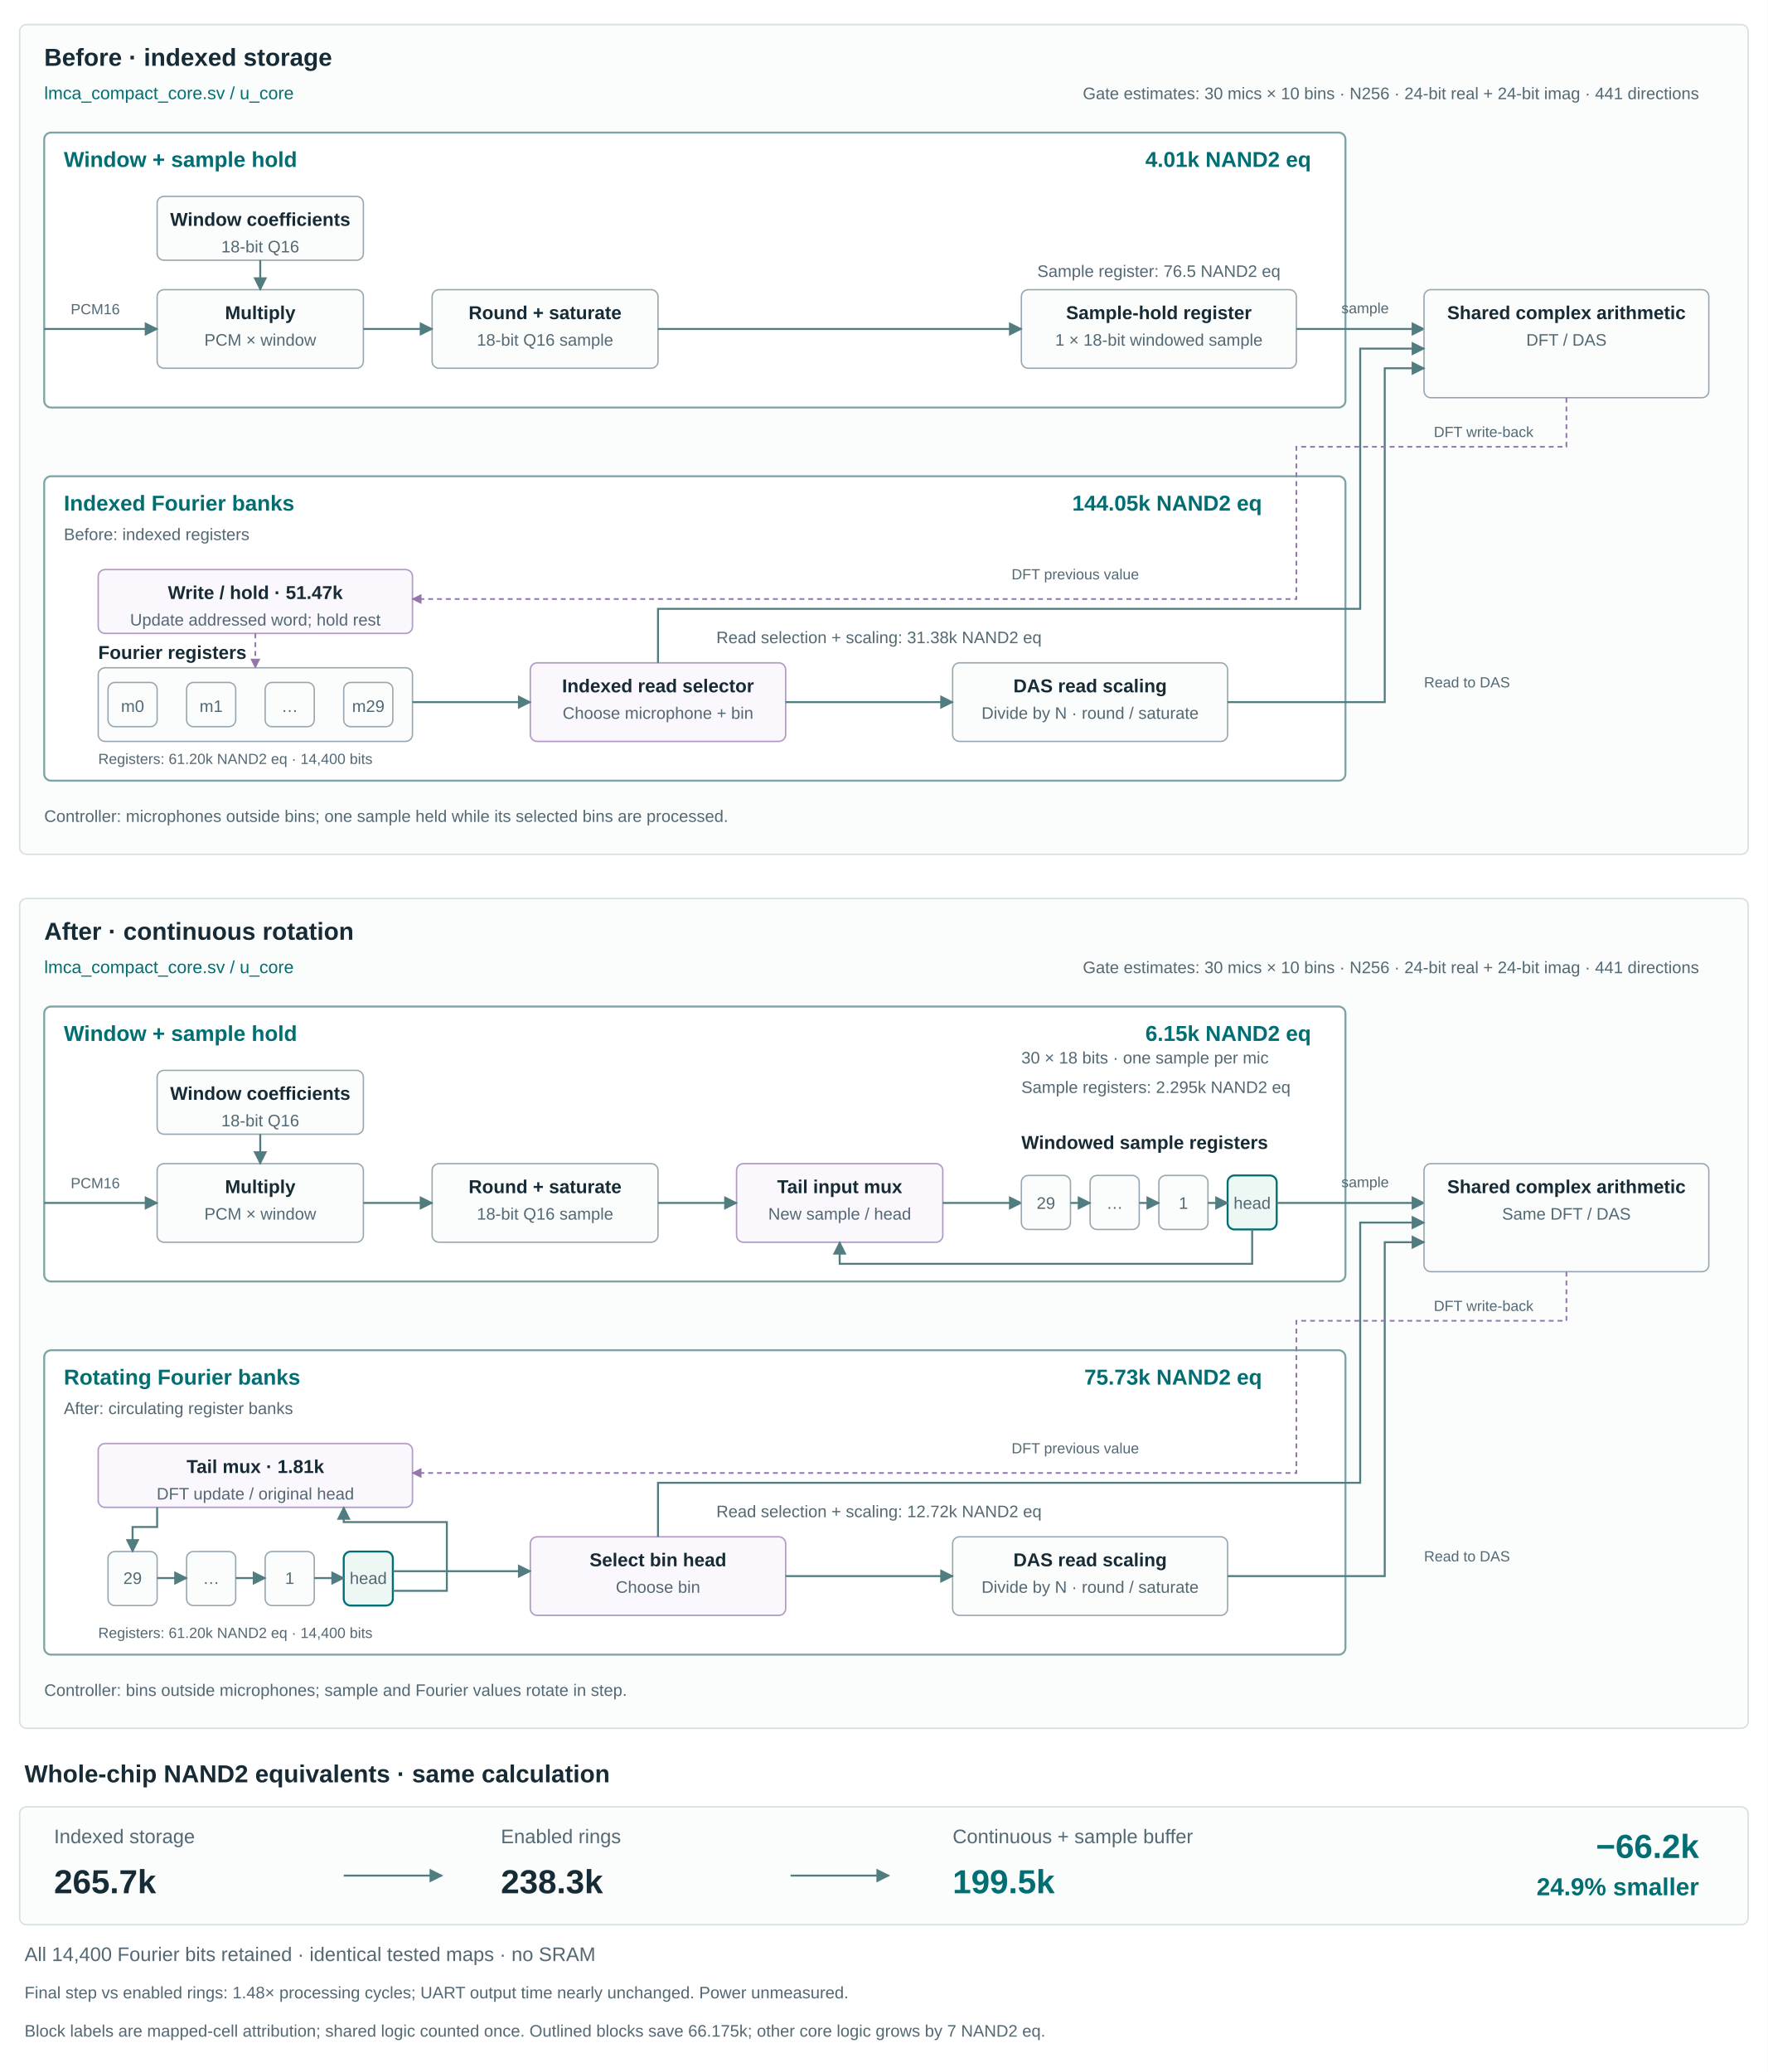
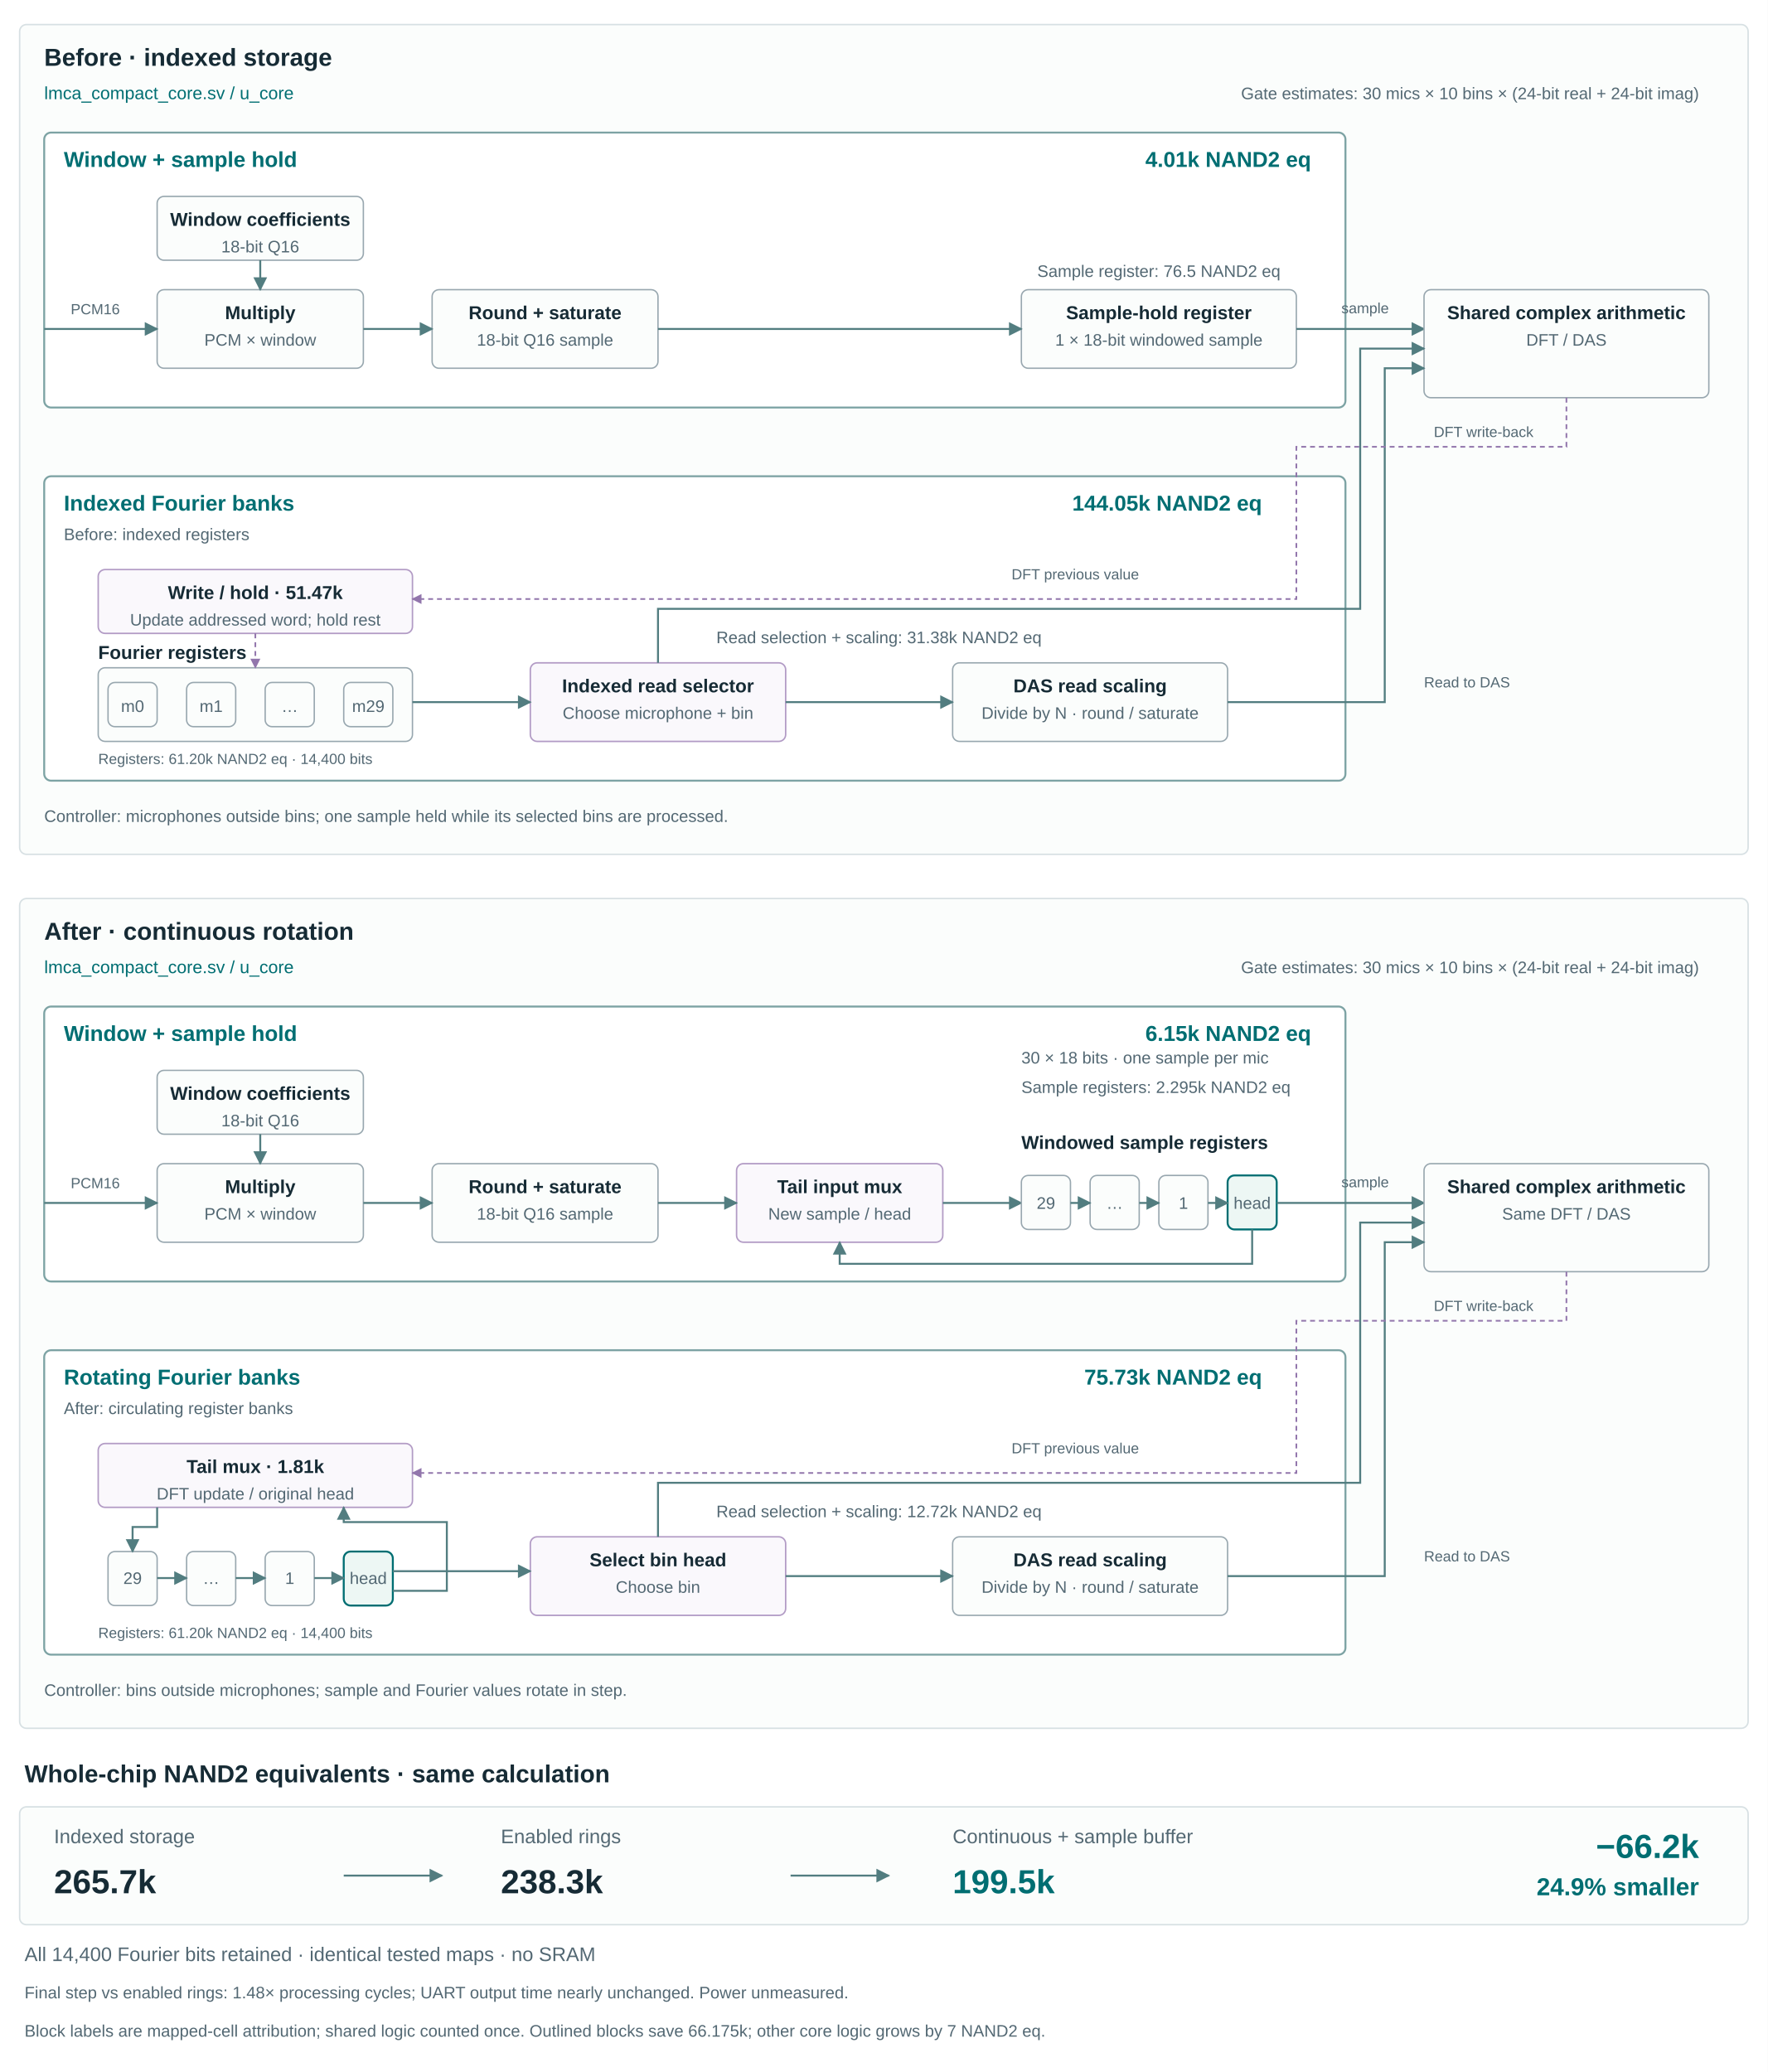
<svg xmlns="http://www.w3.org/2000/svg" width="1800" height="2110" viewBox="0 0 1800 2110" role="img" aria-labelledby="rotation-title rotation-desc">
  <defs>
    <marker id="arrow" viewBox="0 0 10 10" refX="9" refY="5" markerWidth="7" markerHeight="7" orient="auto">
      <path d="M0 0L10 5L0 10Z" fill="#527d80" />
    </marker>
    <marker id="write-arrow" viewBox="0 0 10 10" refX="9" refY="5" markerWidth="6" markerHeight="6" orient="auto">
      <path d="M0 0L10 5L0 10Z" fill="#9276ac" />
    </marker>
  </defs>
  <style>text{font-family:'Segoe UI',Arial,sans-serif;fill:#162b35}.heading{font-size:25px;font-weight:650}.group-title{font-size:22px;font-weight:650;fill:#006e72}.node{font-size:19px;font-weight:650}.small{font-size:17px;fill:#536873}.tiny{font-size:15px;fill:#536873}.muted{font-size:20px;fill:#536873}.file{font-size:18px;fill:#006e72}.panel{fill:#fbfdfc;stroke:#d7e0e3;stroke-width:1.5}.group{fill:white;stroke:#7da3a4;stroke-width:2}.box{fill:#fbfdfc;stroke:#98a7af;stroke-width:1.4}.changed{fill:#edf7f4;stroke:#006e72;stroke-width:2}.selection{fill:#faf8fc;stroke:#b29bc5;stroke-width:1.5}.flow{fill:none;stroke:#527d80;stroke-width:2;marker-end:url(#arrow)}.write{fill:none;stroke:#9276ac;stroke-width:1.7;stroke-dasharray:5 4;marker-end:url(#write-arrow)}.gate{font-size:34px;font-weight:700}.accent{fill:#006e72}</style>
  <rect width="1800" height="2110" fill="white" />
  <g transform="translate(0 0)">
    <rect x="20" y="25" width="1760" height="845" rx="7" class="panel" />
    <text x="45" y="67" class="heading">Before · indexed storage</text>
    <text x="45" y="101" class="file">lmca_compact_core.sv / u_core</text>
-     <text x="1730" y="101" class="small" text-anchor="end">Gate estimates: 30 mics × 10 bins · N256 · 24-bit real + 24-bit imag · 441 directions</text>
+     <text x="1730" y="101" class="small" text-anchor="end">Gate estimates: 30 mics × 10 bins × (24-bit real + 24-bit imag)</text>
    <rect x="45" y="135" width="1325" height="280" rx="7" class="group" />
    <text x="65" y="170" class="group-title">Window + sample hold</text>
    <text x="1335" y="170" class="group-title" text-anchor="end">4.01k NAND2 eq</text>
    <rect x="160" y="200" width="210" height="65" rx="7" class="box" />
    <text x="265.0" y="230" class="node" text-anchor="middle">Window coefficients</text>
    <text x="265.0" y="257" class="small" text-anchor="middle">18-bit Q16</text>
    <rect x="160" y="295" width="210" height="80" rx="7" class="box" />
    <text x="265.0" y="325" class="node" text-anchor="middle">Multiply</text>
    <text x="265.0" y="352" class="small" text-anchor="middle">PCM × window</text>
    <rect x="440" y="295" width="230" height="80" rx="7" class="box" />
    <text x="555.0" y="325" class="node" text-anchor="middle">Round + saturate</text>
    <text x="555.0" y="352" class="small" text-anchor="middle">18-bit Q16 sample</text>
    <path d="M265 265V295" class="flow" />
    <path d="M45 335H160" class="flow" />
    <text x="72" y="320" class="tiny">PCM16</text>
    <path d="M370 335H440" class="flow" />
    <rect x="1040" y="295" width="280" height="80" rx="7" class="box" />
    <text x="1180.0" y="325" class="node" text-anchor="middle">Sample-hold register</text>
    <text x="1180.0" y="352" class="small" text-anchor="middle">1 × 18-bit windowed sample</text>
    <path d="M670 335H1040" class="flow" />
    <path d="M1320 335H1450" class="flow" />
    <text x="1390" y="319" class="tiny" text-anchor="middle">sample</text>
    <rect x="1450" y="295" width="290" height="110" rx="7" class="box" />
    <text x="1595.0" y="325" class="node" text-anchor="middle">Shared complex arithmetic</text>
    <text x="1595.0" y="352" class="small" text-anchor="middle">DFT / DAS</text>
    <rect x="45" y="485" width="1325" height="310" rx="7" class="group" />
    <text x="65" y="520" class="group-title">Indexed Fourier banks</text>
    <text x="1285" y="520" class="group-title" text-anchor="end">144.05k NAND2 eq</text>
    <text x="65" y="550" class="small">Before: indexed registers</text>
    <rect x="100" y="580" width="320" height="65" rx="7" class="selection" />
    <text x="260.0" y="610" class="node" text-anchor="middle">Write / hold · 51.47k</text>
    <text x="260.0" y="637" class="small" text-anchor="middle">Update addressed word; hold rest</text>
    <rect x="540" y="675" width="260" height="80" rx="7" class="selection" />
    <text x="670.0" y="705" class="node" text-anchor="middle">Indexed read selector</text>
    <text x="670.0" y="732" class="small" text-anchor="middle">Choose microphone + bin</text>
    <rect x="970" y="675" width="280" height="80" rx="7" class="box" />
    <text x="1110.0" y="705" class="node" text-anchor="middle">DAS read scaling</text>
    <text x="1110.0" y="732" class="small" text-anchor="middle">Divide by N · round / saturate</text>
    <rect x="100" y="680" width="320" height="75" rx="7" class="box" />
    <text x="100" y="671" class="node">Fourier registers</text>
    <rect x="110" y="695" width="50" height="45" rx="7" class="box" />
    <text x="135" y="725" class="small" text-anchor="middle">m0</text>
    <rect x="190" y="695" width="50" height="45" rx="7" class="box" />
    <text x="215" y="725" class="small" text-anchor="middle">m1</text>
    <rect x="270" y="695" width="50" height="45" rx="7" class="box" />
    <text x="295" y="725" class="small" text-anchor="middle">…</text>
    <rect x="350" y="695" width="50" height="45" rx="7" class="box" />
    <text x="375" y="725" class="small" text-anchor="middle">m29</text>
    <path d="M260 645V680" class="write" />
    <path d="M420 715H540" class="flow" />
    <text x="100" y="778" class="tiny">Registers: 61.20k NAND2 eq · 14,400 bits</text>
    <path d="M800 715H970" class="flow" />
    <path d="M1250 715H1410V375H1450" class="flow" />
    <path d="M670 675V620H1385V355H1450" class="flow" />
    <text x="1030" y="590" class="tiny">DFT previous value</text>
    <path d="M1595 405V455H1320V610H420" class="write" />
    <text x="1460" y="445" class="tiny">DFT write-back</text>
    <text x="1450" y="700" class="tiny">Read to DAS</text>
    <text x="45" y="837" class="small">Controller: microphones outside bins; one sample held while its selected bins are processed.</text>
    <text x="895" y="655" class="small" text-anchor="middle">Read selection + scaling: 31.38k NAND2 eq</text>
    <text x="1180" y="282" class="small" text-anchor="middle">Sample register: 76.5 NAND2 eq</text>
  </g>
  <g transform="translate(0 890)">
    <rect x="20" y="25" width="1760" height="845" rx="7" class="panel" />
    <text x="45" y="67" class="heading">After · continuous rotation</text>
    <text x="45" y="101" class="file">lmca_compact_core.sv / u_core</text>
-     <text x="1730" y="101" class="small" text-anchor="end">Gate estimates: 30 mics × 10 bins · N256 · 24-bit real + 24-bit imag · 441 directions</text>
+     <text x="1730" y="101" class="small" text-anchor="end">Gate estimates: 30 mics × 10 bins × (24-bit real + 24-bit imag)</text>
    <rect x="45" y="135" width="1325" height="280" rx="7" class="group" />
    <text x="65" y="170" class="group-title">Window + sample hold</text>
    <text x="1335" y="170" class="group-title" text-anchor="end">6.15k NAND2 eq</text>
    <rect x="160" y="200" width="210" height="65" rx="7" class="box" />
    <text x="265.0" y="230" class="node" text-anchor="middle">Window coefficients</text>
    <text x="265.0" y="257" class="small" text-anchor="middle">18-bit Q16</text>
    <rect x="160" y="295" width="210" height="80" rx="7" class="box" />
    <text x="265.0" y="325" class="node" text-anchor="middle">Multiply</text>
    <text x="265.0" y="352" class="small" text-anchor="middle">PCM × window</text>
    <rect x="440" y="295" width="230" height="80" rx="7" class="box" />
    <text x="555.0" y="325" class="node" text-anchor="middle">Round + saturate</text>
    <text x="555.0" y="352" class="small" text-anchor="middle">18-bit Q16 sample</text>
    <path d="M265 265V295" class="flow" />
    <path d="M45 335H160" class="flow" />
    <text x="72" y="320" class="tiny">PCM16</text>
    <path d="M370 335H440" class="flow" />
    <rect x="750" y="295" width="210" height="80" rx="7" class="selection" />
    <text x="855.0" y="325" class="node" text-anchor="middle">Tail input mux</text>
    <text x="855.0" y="352" class="small" text-anchor="middle">New sample / head</text>
    <path d="M670 335H750" class="flow" />
    <path d="M960 335H1040" class="flow" />
    <text x="1040" y="280" class="node">Windowed sample registers</text>
    <rect x="1040" y="307" width="50" height="55" rx="7" class="box" />
    <text x="1065" y="341" class="small" text-anchor="middle">29</text>
    <rect x="1110" y="307" width="50" height="55" rx="7" class="box" />
    <text x="1135" y="341" class="small" text-anchor="middle">…</text>
    <rect x="1180" y="307" width="50" height="55" rx="7" class="box" />
    <text x="1205" y="341" class="small" text-anchor="middle">1</text>
    <rect x="1250" y="307" width="50" height="55" rx="7" class="changed" />
    <text x="1275" y="341" class="small" text-anchor="middle">head</text>
    <path d="M1090 335H1110" class="flow" />
    <path d="M1160 335H1180" class="flow" />
    <path d="M1230 335H1250" class="flow" />
    <path d="M1275 362V397H855V375" class="flow" />
    <path d="M1300 335H1450" class="flow" />
    <text x="1040" y="193" class="small">30 × 18 bits · one sample per mic</text>
    <text x="1390" y="319" class="tiny" text-anchor="middle">sample</text>
    <rect x="1450" y="295" width="290" height="110" rx="7" class="box" />
    <text x="1595.0" y="325" class="node" text-anchor="middle">Shared complex arithmetic</text>
    <text x="1595.0" y="352" class="small" text-anchor="middle">Same DFT / DAS</text>
    <rect x="45" y="485" width="1325" height="310" rx="7" class="group" />
    <text x="65" y="520" class="group-title">Rotating Fourier banks</text>
    <text x="1285" y="520" class="group-title" text-anchor="end">75.73k NAND2 eq</text>
    <text x="65" y="550" class="small">After: circulating register banks</text>
    <rect x="100" y="580" width="320" height="65" rx="7" class="selection" />
    <text x="260.0" y="610" class="node" text-anchor="middle">Tail mux · 1.81k</text>
    <text x="260.0" y="637" class="small" text-anchor="middle">DFT update / original head</text>
    <rect x="540" y="675" width="260" height="80" rx="7" class="selection" />
    <text x="670.0" y="705" class="node" text-anchor="middle">Select bin head</text>
    <text x="670.0" y="732" class="small" text-anchor="middle">Choose bin</text>
    <rect x="970" y="675" width="280" height="80" rx="7" class="box" />
    <text x="1110.0" y="705" class="node" text-anchor="middle">DAS read scaling</text>
    <text x="1110.0" y="732" class="small" text-anchor="middle">Divide by N · round / saturate</text>
    <rect x="110" y="690" width="50" height="55" rx="7" class="box" />
    <text x="135" y="723" class="small" text-anchor="middle">29</text>
    <rect x="190" y="690" width="50" height="55" rx="7" class="box" />
    <text x="215" y="723" class="small" text-anchor="middle">…</text>
    <rect x="270" y="690" width="50" height="55" rx="7" class="box" />
    <text x="295" y="723" class="small" text-anchor="middle">1</text>
    <rect x="350" y="690" width="50" height="55" rx="7" class="changed" />
    <text x="375" y="723" class="small" text-anchor="middle">head</text>
    <path d="M160 717H190" class="flow" />
    <path d="M240 717H270" class="flow" />
    <path d="M320 717H350" class="flow" />
    <path d="M160 645V665H135V690" class="flow" />
    <path d="M400 730H455V660H350V645" class="flow" />
    <path d="M400 710H540" class="flow" />
    <text x="100" y="778" class="tiny">Registers: 61.20k NAND2 eq · 14,400 bits</text>
    <path d="M800 715H970" class="flow" />
    <path d="M1250 715H1410V375H1450" class="flow" />
    <path d="M670 675V620H1385V355H1450" class="flow" />
    <text x="1030" y="590" class="tiny">DFT previous value</text>
    <path d="M1595 405V455H1320V610H420" class="write" />
    <text x="1460" y="445" class="tiny">DFT write-back</text>
    <text x="1450" y="700" class="tiny">Read to DAS</text>
    <text x="45" y="837" class="small">Controller: bins outside microphones; sample and Fourier values rotate in step.</text>
    <text x="895" y="655" class="small" text-anchor="middle">Read selection + scaling: 12.72k NAND2 eq</text>
    <text x="1040" y="223" class="small">Sample registers: 2.295k NAND2 eq</text>
  </g>
  <text x="25" y="1815" class="heading">Whole-chip NAND2 equivalents · same calculation</text>
  <rect x="20" y="1840" width="1760" height="120" rx="7" class="panel" />
  <text x="55" y="1877" class="muted">Indexed storage</text>
  <text x="55" y="1928" class="gate">265.7k</text>
  <text x="510" y="1877" class="muted">Enabled rings</text>
  <text x="510" y="1928" class="gate">238.3k</text>
  <text x="970" y="1877" class="muted">Continuous + sample buffer</text>
  <text x="970" y="1928" class="gate accent">199.5k</text>
  <path d="M350 1910H450" class="flow" />
  <path d="M805 1910H905" class="flow" />
  <text x="1730" y="1892" class="gate accent" text-anchor="end">−66.2k</text>
  <text x="1730" y="1930" class="heading accent" text-anchor="end">24.9% smaller</text>
  <text x="25" y="1997" class="muted">All 14,400 Fourier bits retained · identical tested maps · no SRAM</text>
  <text x="25" y="2035" class="small">Final step vs enabled rings: 1.48× processing cycles; UART output time nearly unchanged. Power unmeasured.</text>
  <text x="25" y="2074" class="small">Block labels are mapped-cell attribution; shared logic counted once. Outlined blocks save 66.175k; other core logic grows by 7 NAND2 eq.</text>
</svg>
